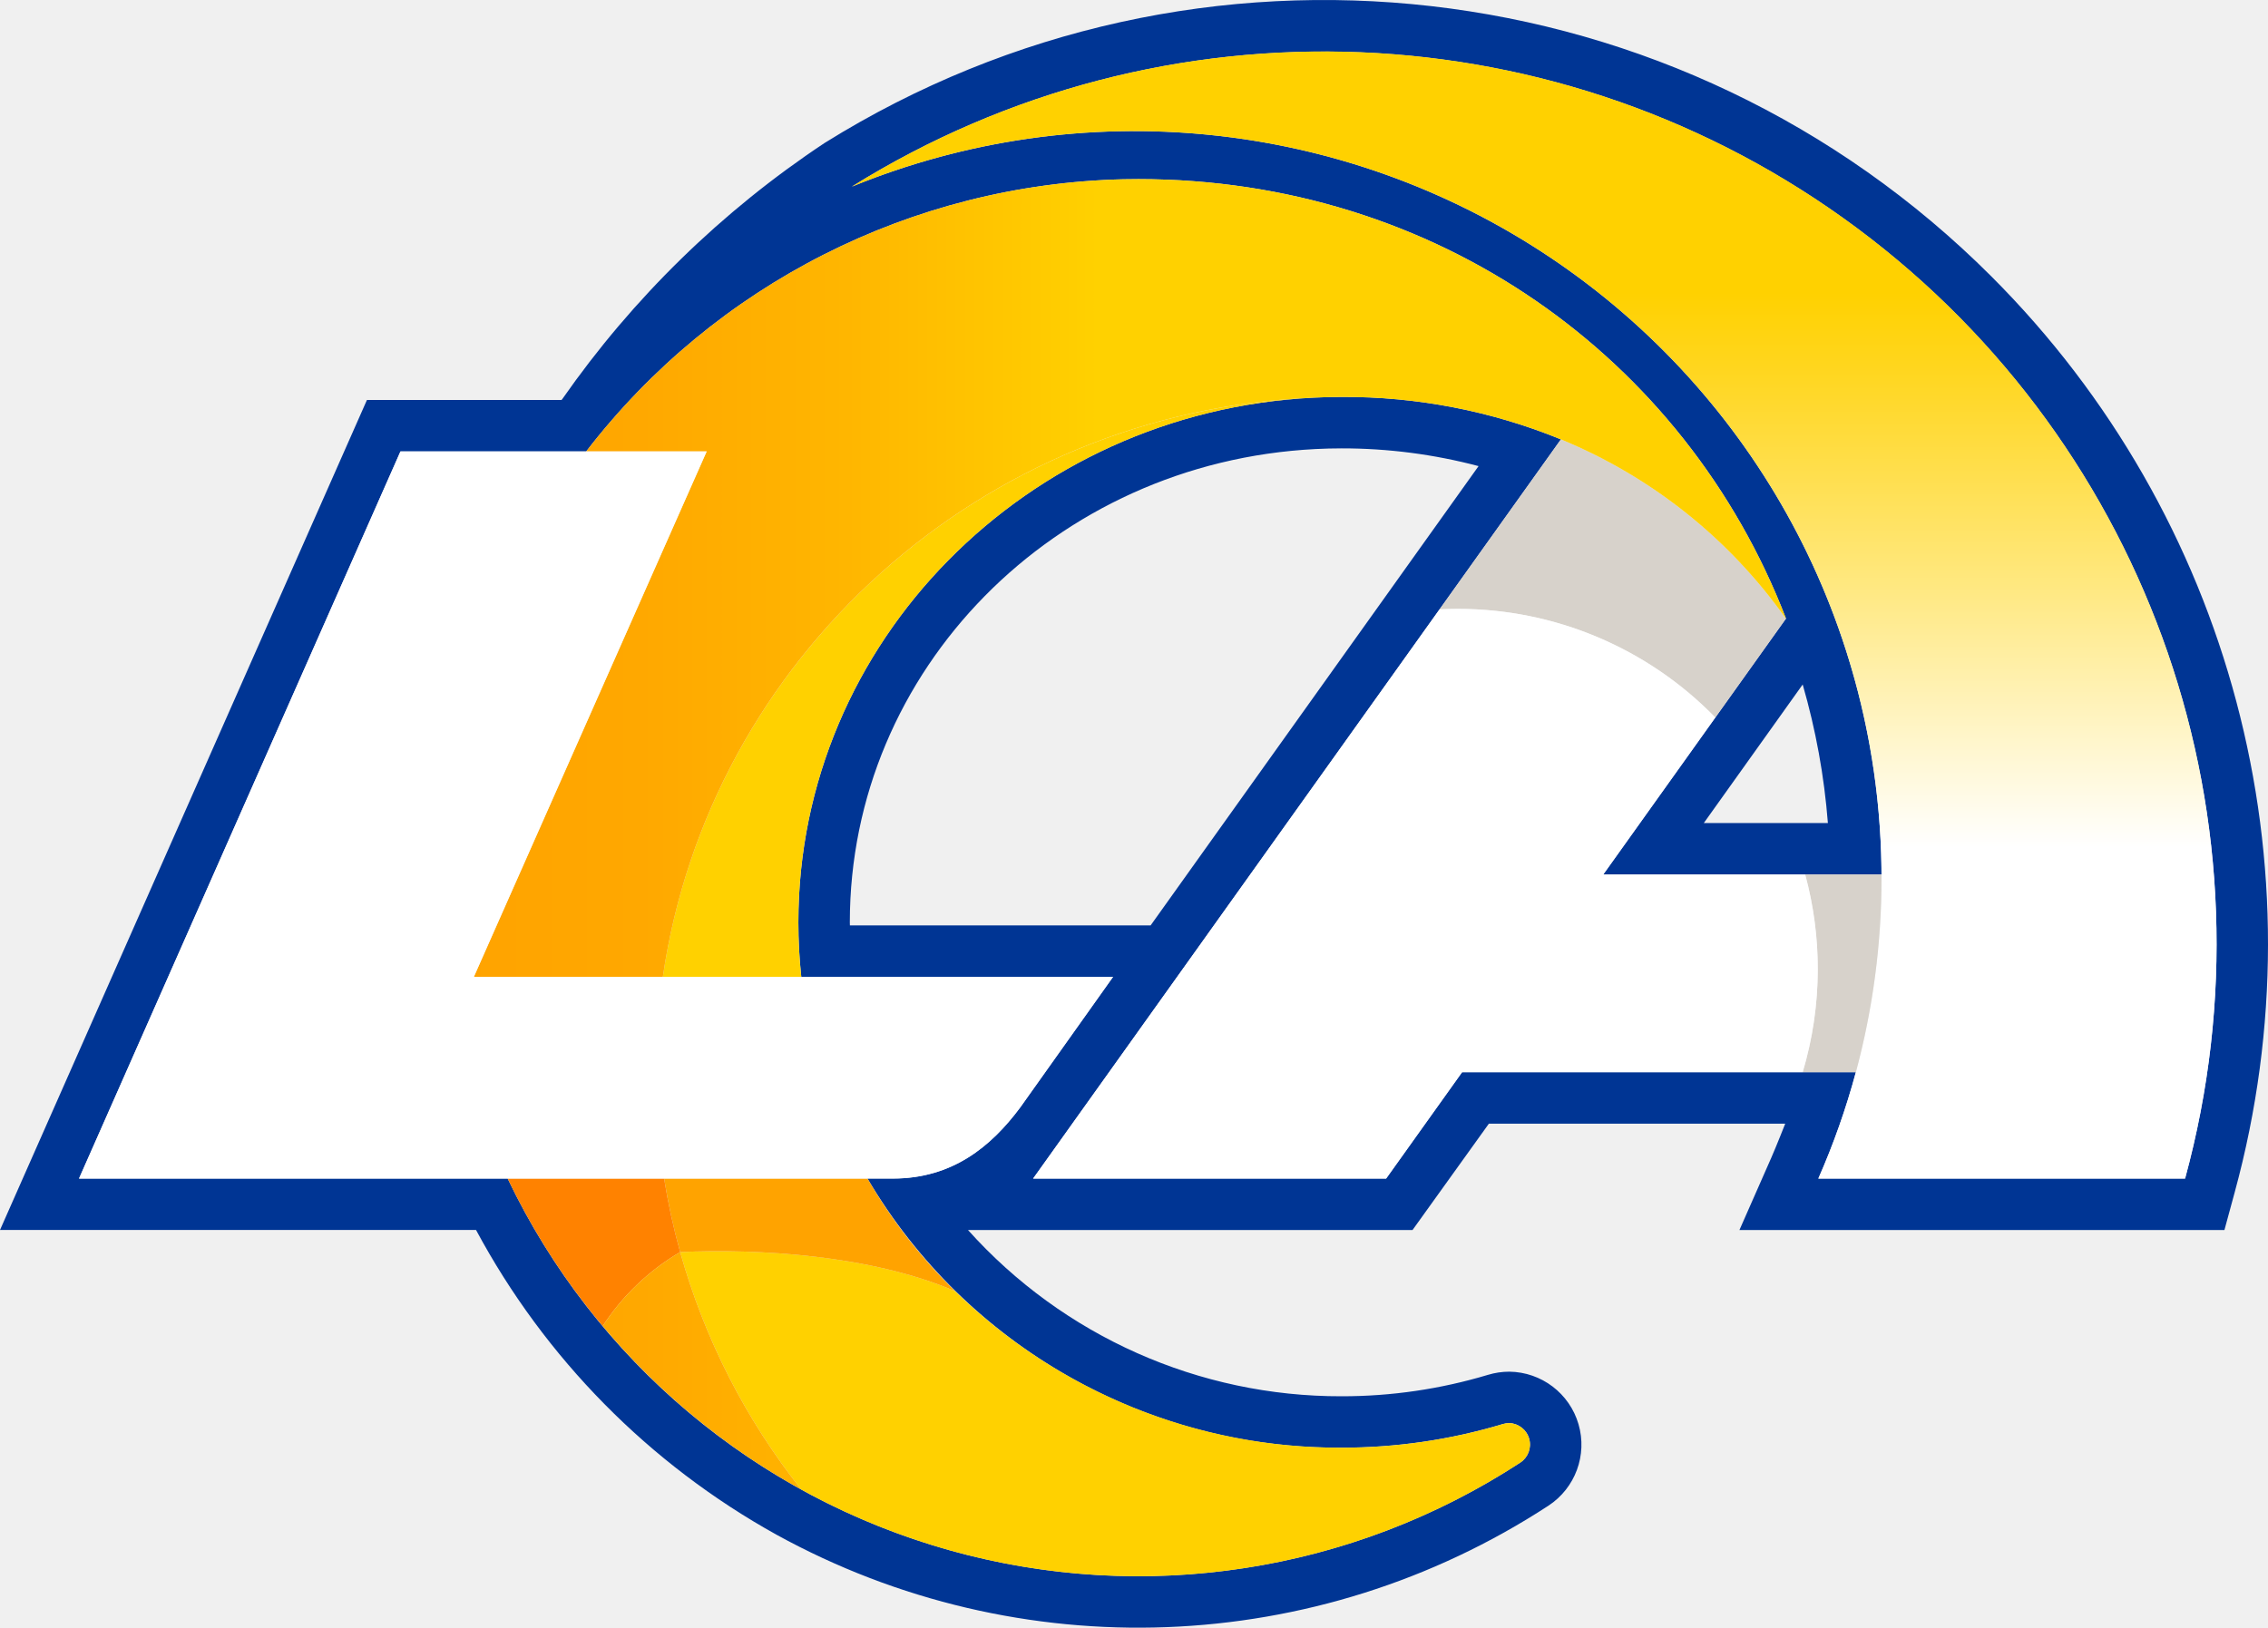
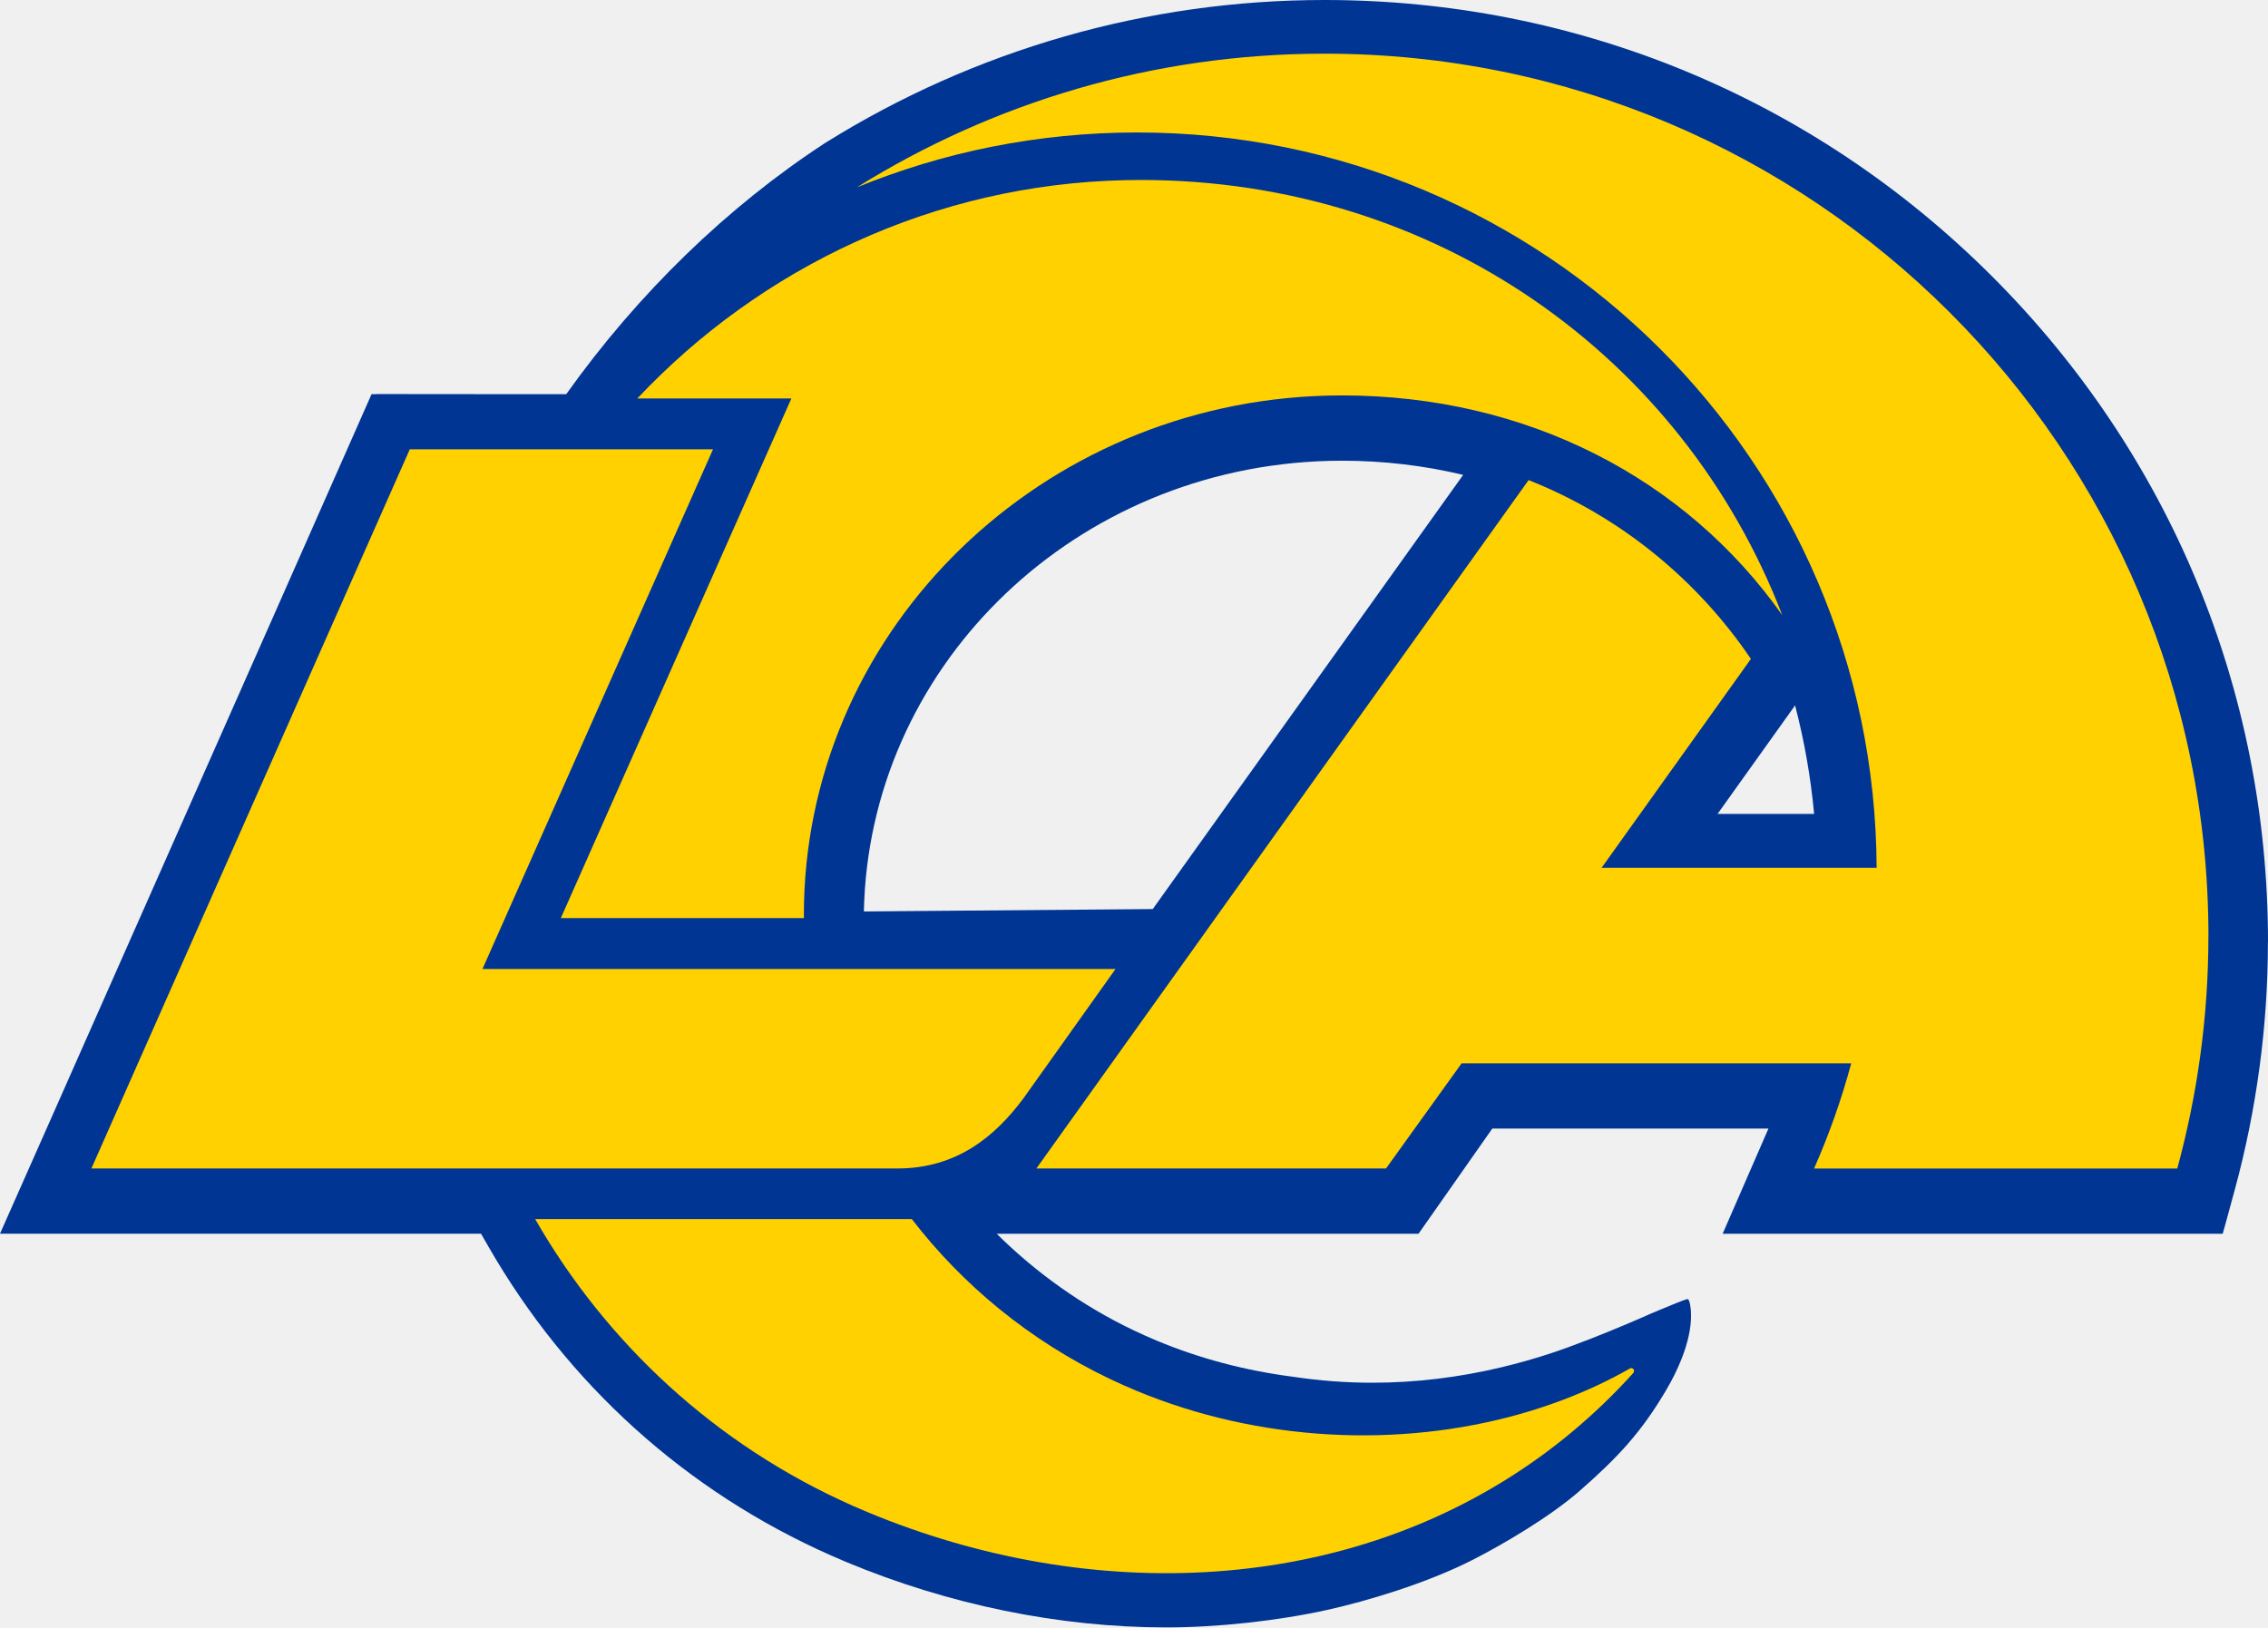
- <svg xmlns="http://www.w3.org/2000/svg" height="213.797" width="297.827" version="1.1" viewBox="0 0 297.827 213.797">
-   <defs>
-     <style>.cls-1{fill:#003594;}.cls-2{fill:url(#linear-gradient);}.cls-3{fill:#d7d2cb;}.cls-4{fill:#ffd100;}.cls-5{fill:#ffa300;}.cls-6{fill:#ff8200;}.cls-7{fill:url(#linear-gradient-2);}.cls-8{fill:#fff;}</style>
-     <linearGradient id="linear-gradient" x1="-236.222" y1="444.505" x2="-236.222" y2="443.858" gradientTransform="matrix(276.7725, 0, 0, -228.6273, 65581.197, 101632.757)" gradientUnits="userSpaceOnUse">
-       <stop offset="0.217" stop-color="#ffd100" />
-       <stop offset="0.296" stop-color="#ffd724" />
-       <stop offset="0.474" stop-color="#ffe87f" />
-       <stop offset="0.707" stop-color="#fff" />
-     </linearGradient>
-     <linearGradient id="linear-gradient-2" x1="-236.422" y1="444.373" x2="-235.774" y2="444.373" gradientTransform="matrix(266.1014, 0, 0, -265.8454, 62974.332, 118244.221)" gradientUnits="userSpaceOnUse">
-       <stop offset="0" stop-color="#ffa300" />
-       <stop offset="0.134" stop-color="#ffa800" />
-       <stop offset="0.289" stop-color="#ffb600" />
-       <stop offset="0.453" stop-color="#ffcd00" />
-       <stop offset="0.478" stop-color="#ffd100" />
-     </linearGradient>
-   </defs>
-   <path class="cls-1" d="M261.51,36.314a123.925,123.925,0,0,0-153.233-17.53h0A128.87,128.87,0,0,0,73.838,52.42c-.033.039-.066.077-.099.116H48.186L0,161.561H62.514A99.662,99.662,0,0,0,101.974,201.589a98.526,98.526,0,0,0,101.36-3.814,9.585,9.585,0,0,0-5.132-17.604,9.759,9.759,0,0,0-2.815.419,66.56,66.56,0,0,1-19.209,2.812,65.684,65.684,0,0,1-49.066-21.84H185.491l10.026-13.969,38.913.004s-1.185,3.011-1.835,4.485l-4.178,9.485h63.688l1.356-4.984A123.975,123.975,0,0,0,261.51,36.314Zm25.429,118.492H238.778a97.488,97.488,0,0,0,4.931-13.972H191.996l-9.973,13.972H135.665l69.309-97.094-.008-.003a75.004,75.004,0,0,0-28.785-5.571q-1.89,0-3.753.096c-37.6,1.894-67.586,32.08-67.586,68.912a67.305,67.305,0,0,0,.381,7.163H146.166l-12.192,17.154c-3.847,5.173-8.947,9.338-16.721,9.338h-3.338a71.808,71.808,0,0,0,62.268,35.351,73.289,73.289,0,0,0,21.158-3.099,2.995,2.995,0,0,1,.862-.133,2.829,2.829,0,0,1,1.433,5.193,91.76,91.76,0,0,1-132.971-37.308H10.375L52.587,59.297H76.978a91.709,91.709,0,0,1,70.522-35.749c.663-.014,1.334-.021,1.996-.021,39.037,0,71.779,23.358,85.036,57.72l-24.002,33.627h36.545A98.101,98.101,0,0,0,111.857,24.515a117.208,117.208,0,0,1,175.082,130.291ZM151.097,121.551H111.607c0-.133-.01-.269-.01-.404,0-33.131,26.868-60.437,61.173-62.165,1.142-.058,2.289-.088,3.408-.088a69.986,69.986,0,0,1,17.983,2.33ZM236.723,89.91a90.799,90.799,0,0,1,3.31,18.198H223.739Z" />
-   <path class="cls-2" d="M111.857,24.515a98.099,98.099,0,0,1,126.922,130.291h48.16a117.197,117.197,0,0,0-175.082-130.291" />
-   <path class="cls-3" d="M234.522,81.26l-9.27,12.991A47.143,47.143,0,0,0,191.408,79.978q-1.194,0-2.368.06l15.934-22.325A67.745,67.745,0,0,1,234.522,81.26Zm9.187,59.574a98.08,98.08,0,0,0,3.367-25.55v-.416H237.054a47.38,47.38,0,0,1-.332,25.965Z" />
-   <path class="cls-4" d="M199.634,192.12a91.771,91.771,0,0,1-94.396,3.552h0A88.586,88.586,0,0,1,89.32,164.461c10.259-.478,25.115.409,36.096,5.129a72.335,72.335,0,0,0,50.765,20.569,73.289,73.289,0,0,0,21.158-3.099,2.998,2.998,0,0,1,.862-.133,2.829,2.829,0,0,1,1.432,5.193ZM105.219,128.315a67.132,67.132,0,0,1-.382-7.163c0-36.835,29.988-67.021,67.589-68.912C128.834,54.013,93.134,86.504,87.042,128.319Z" />
-   <path class="cls-5" d="M113.911,154.806h-26.7a87.133,87.133,0,0,0,2.106,9.656h0c10.259-.478,25.115.409,36.096,5.129A69.679,69.679,0,0,1,113.911,154.806Z" />
-   <path class="cls-6" d="M66.666,154.806a91.85,91.85,0,0,0,12.479,19.382,30.606,30.606,0,0,1,10.172-9.726,87.133,87.133,0,0,1-2.106-9.656Z" />
-   <path class="cls-7" d="M204.966,57.709a75.004,75.004,0,0,0-28.785-5.571q-1.89,0-3.753.096c-43.592,1.774-79.291,34.264-85.384,76.079h-24.821L92.796,59.297H76.978a91.709,91.709,0,0,1,70.522-35.749c.663-.014,1.334-.021,1.996-.021,39.037,0,71.78,23.358,85.037,57.72l-.011.015A67.742,67.742,0,0,0,204.966,57.709ZM89.317,164.46h0a30.606,30.606,0,0,0-10.172,9.726,92.192,92.192,0,0,0,26.092,21.485,88.597,88.597,0,0,1-15.918-31.211Z" />
-   <path class="cls-8" d="M238.705,127.272a47.373,47.373,0,0,1-1.982,13.563H191.996l-9.973,13.971H135.665l53.374-74.77q1.177-.058,2.368-.06a47.144,47.144,0,0,1,33.844,14.273l-14.721,20.622h26.522a47.358,47.358,0,0,1,1.652,12.4ZM52.587,59.297,10.375,154.806H117.249c7.774,0,12.876-4.162,16.721-9.339l12.192-17.154H62.223L92.796,59.297Z" />
+ <svg xmlns="http://www.w3.org/2000/svg" width="372" height="267" viewBox="0 0 372 267" fill="none" version="1.1" id="svg5">
+   <defs id="defs5" />
+   <path d="M 372,154.553 C 372,113.264 355.907,74.457 326.676,45.272 297.444,16.079 258.584,0 217.248,0 188.255,0 159.953,8.099 135.371,23.435 119.308,33.911 104.629,48.154 92.874,64.672 h -5.514 c -8.898,0 -25.459,-0.023 -25.459,-0.023 -0.082,0 -0.156,0.007 -0.238,0.023 H 60.941 L 45.496,99.63 8.34,183.583 0,202.403 h 78.894 l 1.168,2.029 c 13.02,22.699 32.483,40.256 56.291,50.785 0.804,0.349 1.615,0.699 2.433,1.047 16.844,7.029 35.005,10.736 52.511,10.736 8.407,0 18.288,-1.077 26.412,-2.875 6.54,-1.449 16.205,-4.347 23.696,-8.136 5.096,-2.579 12.901,-7.193 17.685,-11.383 6.368,-5.58 10.096,-9.636 14.083,-16.346 4.643,-7.809 4.174,-12.408 4.182,-12.884 0.007,-0.475 -0.193,-2.311 -0.573,-2.244 -0.959,0.163 -9.054,3.73 -5.862,2.318 3.192,-1.419 -8.712,4.028 -16.844,6.673 -2.552,0.832 -5.148,1.56 -7.715,2.177 -7.091,1.701 -14.248,2.555 -21.271,2.555 -4.322,0 -8.668,-0.326 -12.961,-0.973 -7.841,-1.003 -15.371,-3.002 -22.379,-5.921 -1.302,-0.543 -2.589,-1.122 -3.847,-1.724 -8.243,-3.93 -15.929,-9.369 -22.416,-15.818 h 69.177 l 12.105,-17.26 h 45.294 l -7.514,17.26 h 82.019 l 0.253,-0.914 c 0.015,-0.044 0.037,-0.089 0.044,-0.134 l 0.767,-2.801 0.915,-3.358 c 3.608,-13.278 5.439,-26.957 5.439,-40.651 z m -182.92,-5.409 -47.386,0.393 c 0.811,-39.468 33.16,-71.775 74.288,-73.848 1.384,-0.066 2.783,-0.103 4.144,-0.103 6.741,0 13.407,0.78 19.865,2.325 l -50.911,71.225 z m 92.635,-15.611 12.715,-17.802 c 1.518,5.803 2.567,11.777 3.125,17.802 z" fill="#003594" id="path1" style="stroke-width:1" />
+   <path d="M 292.325,100.915 C 276.419,78.409 250.379,64.872 220.105,64.872 c -1.562,0 -3.103,0.044 -4.643,0.119 -46.515,2.34 -83.611,39.632 -83.611,85.141 0,0.163 0.015,0.334 0.015,0.497 H 91.988 L 129.805,65.369 h -25.266 c 20.2,-21.45 48.599,-35.144 80.092,-35.813 0.826,-0.015 1.652,-0.029 2.471,-0.029 48.323,0 88.848,28.895 105.223,71.388 z" fill="#ffd100" id="path2" style="stroke-width:1" />
+   <path d="m 182.972,158.974 -15.081,21.191 c -4.754,6.397 -11.07,11.538 -20.683,11.538 H 14.992 L 67.213,73.714 H 116.95 L 79.132,158.982 H 182.964 Z" fill="#ffd100" id="path3" style="stroke-width:1" />
+   <path d="m 362.224,153.625 c 0,13.18 -1.8,25.946 -5.104,38.086 h -59.572 c 2.447,-5.551 4.493,-11.316 6.093,-17.26 h -63.902 l -12.403,17.253 H 169.989 L 250.721,78.767 c 14.924,5.914 27.602,16.235 36.463,29.341 l -24.485,34.261 h 45.108 C 307.532,75.705 253.332,21.733 186.506,21.733 c -16.272,0 -31.791,3.21 -45.965,9.006 22.253,-13.88 48.516,-21.934 76.684,-21.934 80.084,0 145.006,64.835 145.006,144.812 z" fill="#ffd100" id="path4" style="stroke-width:1" />
+   <path d="m 267.892,225.257 c -3.206,3.559 -6.606,6.813 -10.17,9.771 -1.704,1.419 -3.445,2.764 -5.215,4.042 -31.322,22.617 -73.351,24.385 -110.291,8.983 -0.751,-0.32 -1.518,-0.647 -2.269,-0.974 -22.744,-10.06 -40.571,-26.867 -52.169,-47.07 h 61.781 c 8.341,10.833 19.337,19.943 32.513,26.235 1.392,0.661 2.805,1.3 4.241,1.895 20.245,8.441 43.234,9.466 63.114,3.819 2.321,-0.661 4.598,-1.412 6.822,-2.251 3.869,-1.456 7.582,-3.188 11.094,-5.187 0.468,-0.267 0.907,0.334 0.55,0.728 z" fill="#ffd100" id="path5" style="stroke-width:1" />
</svg>
